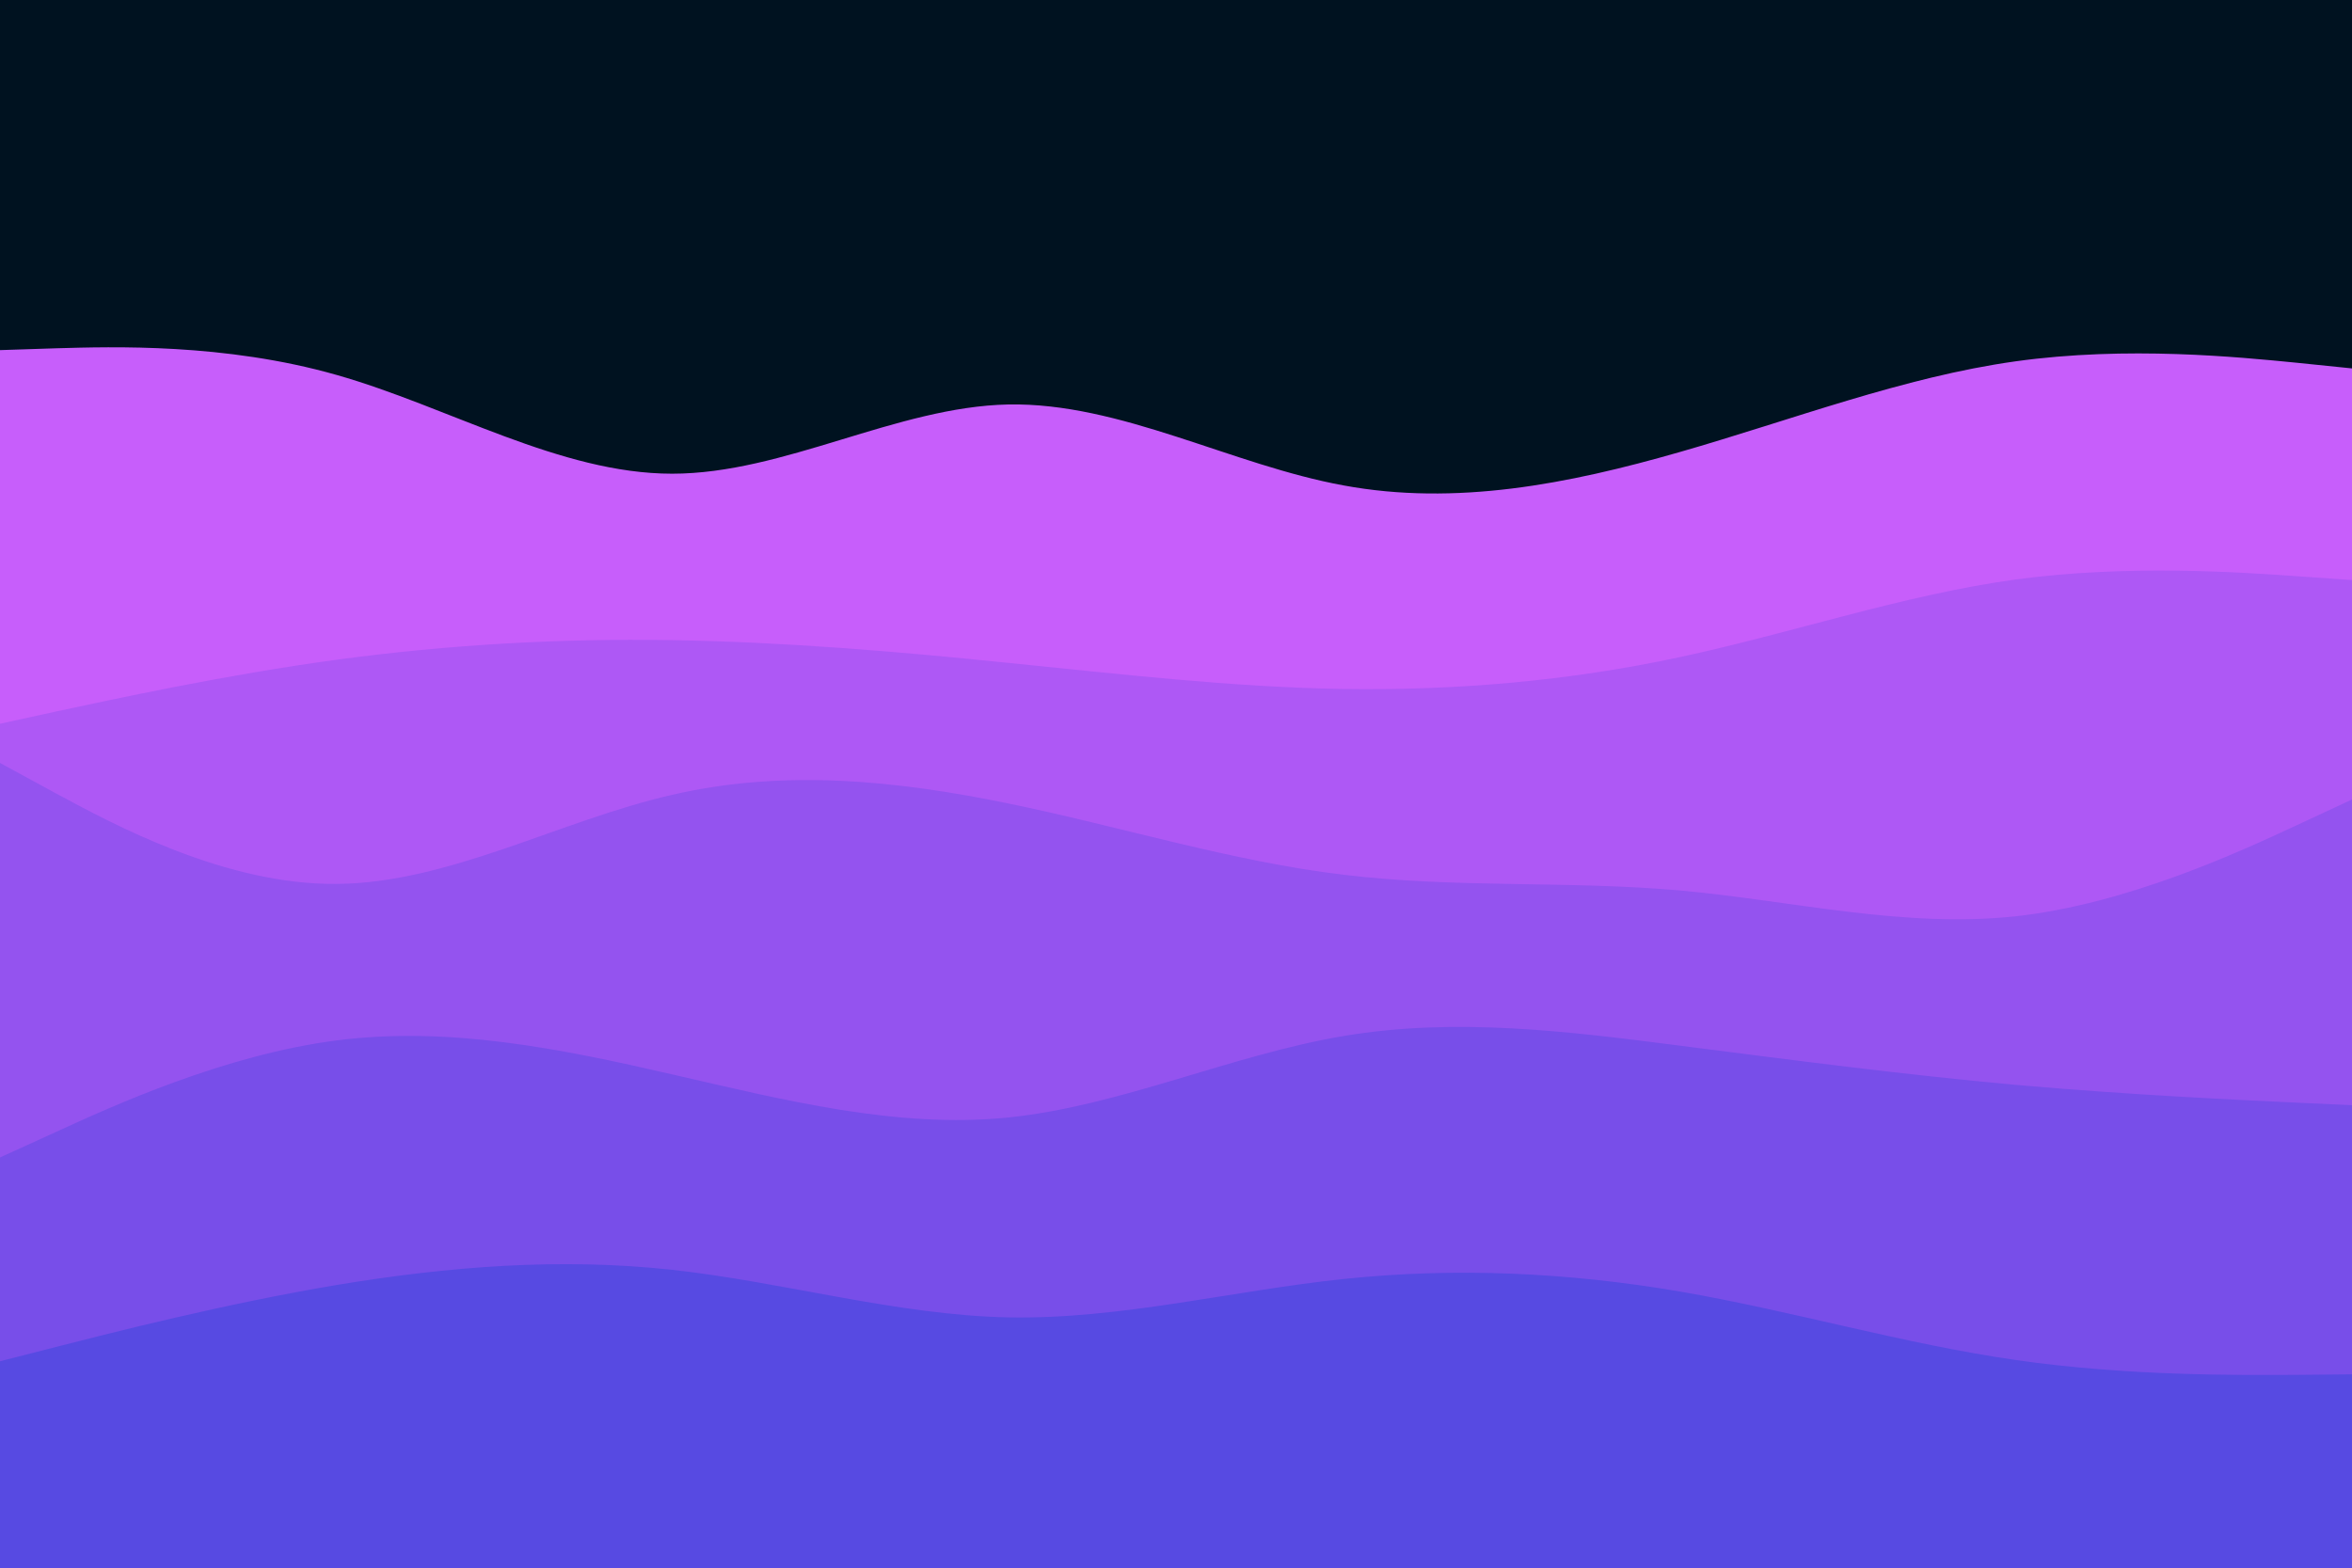
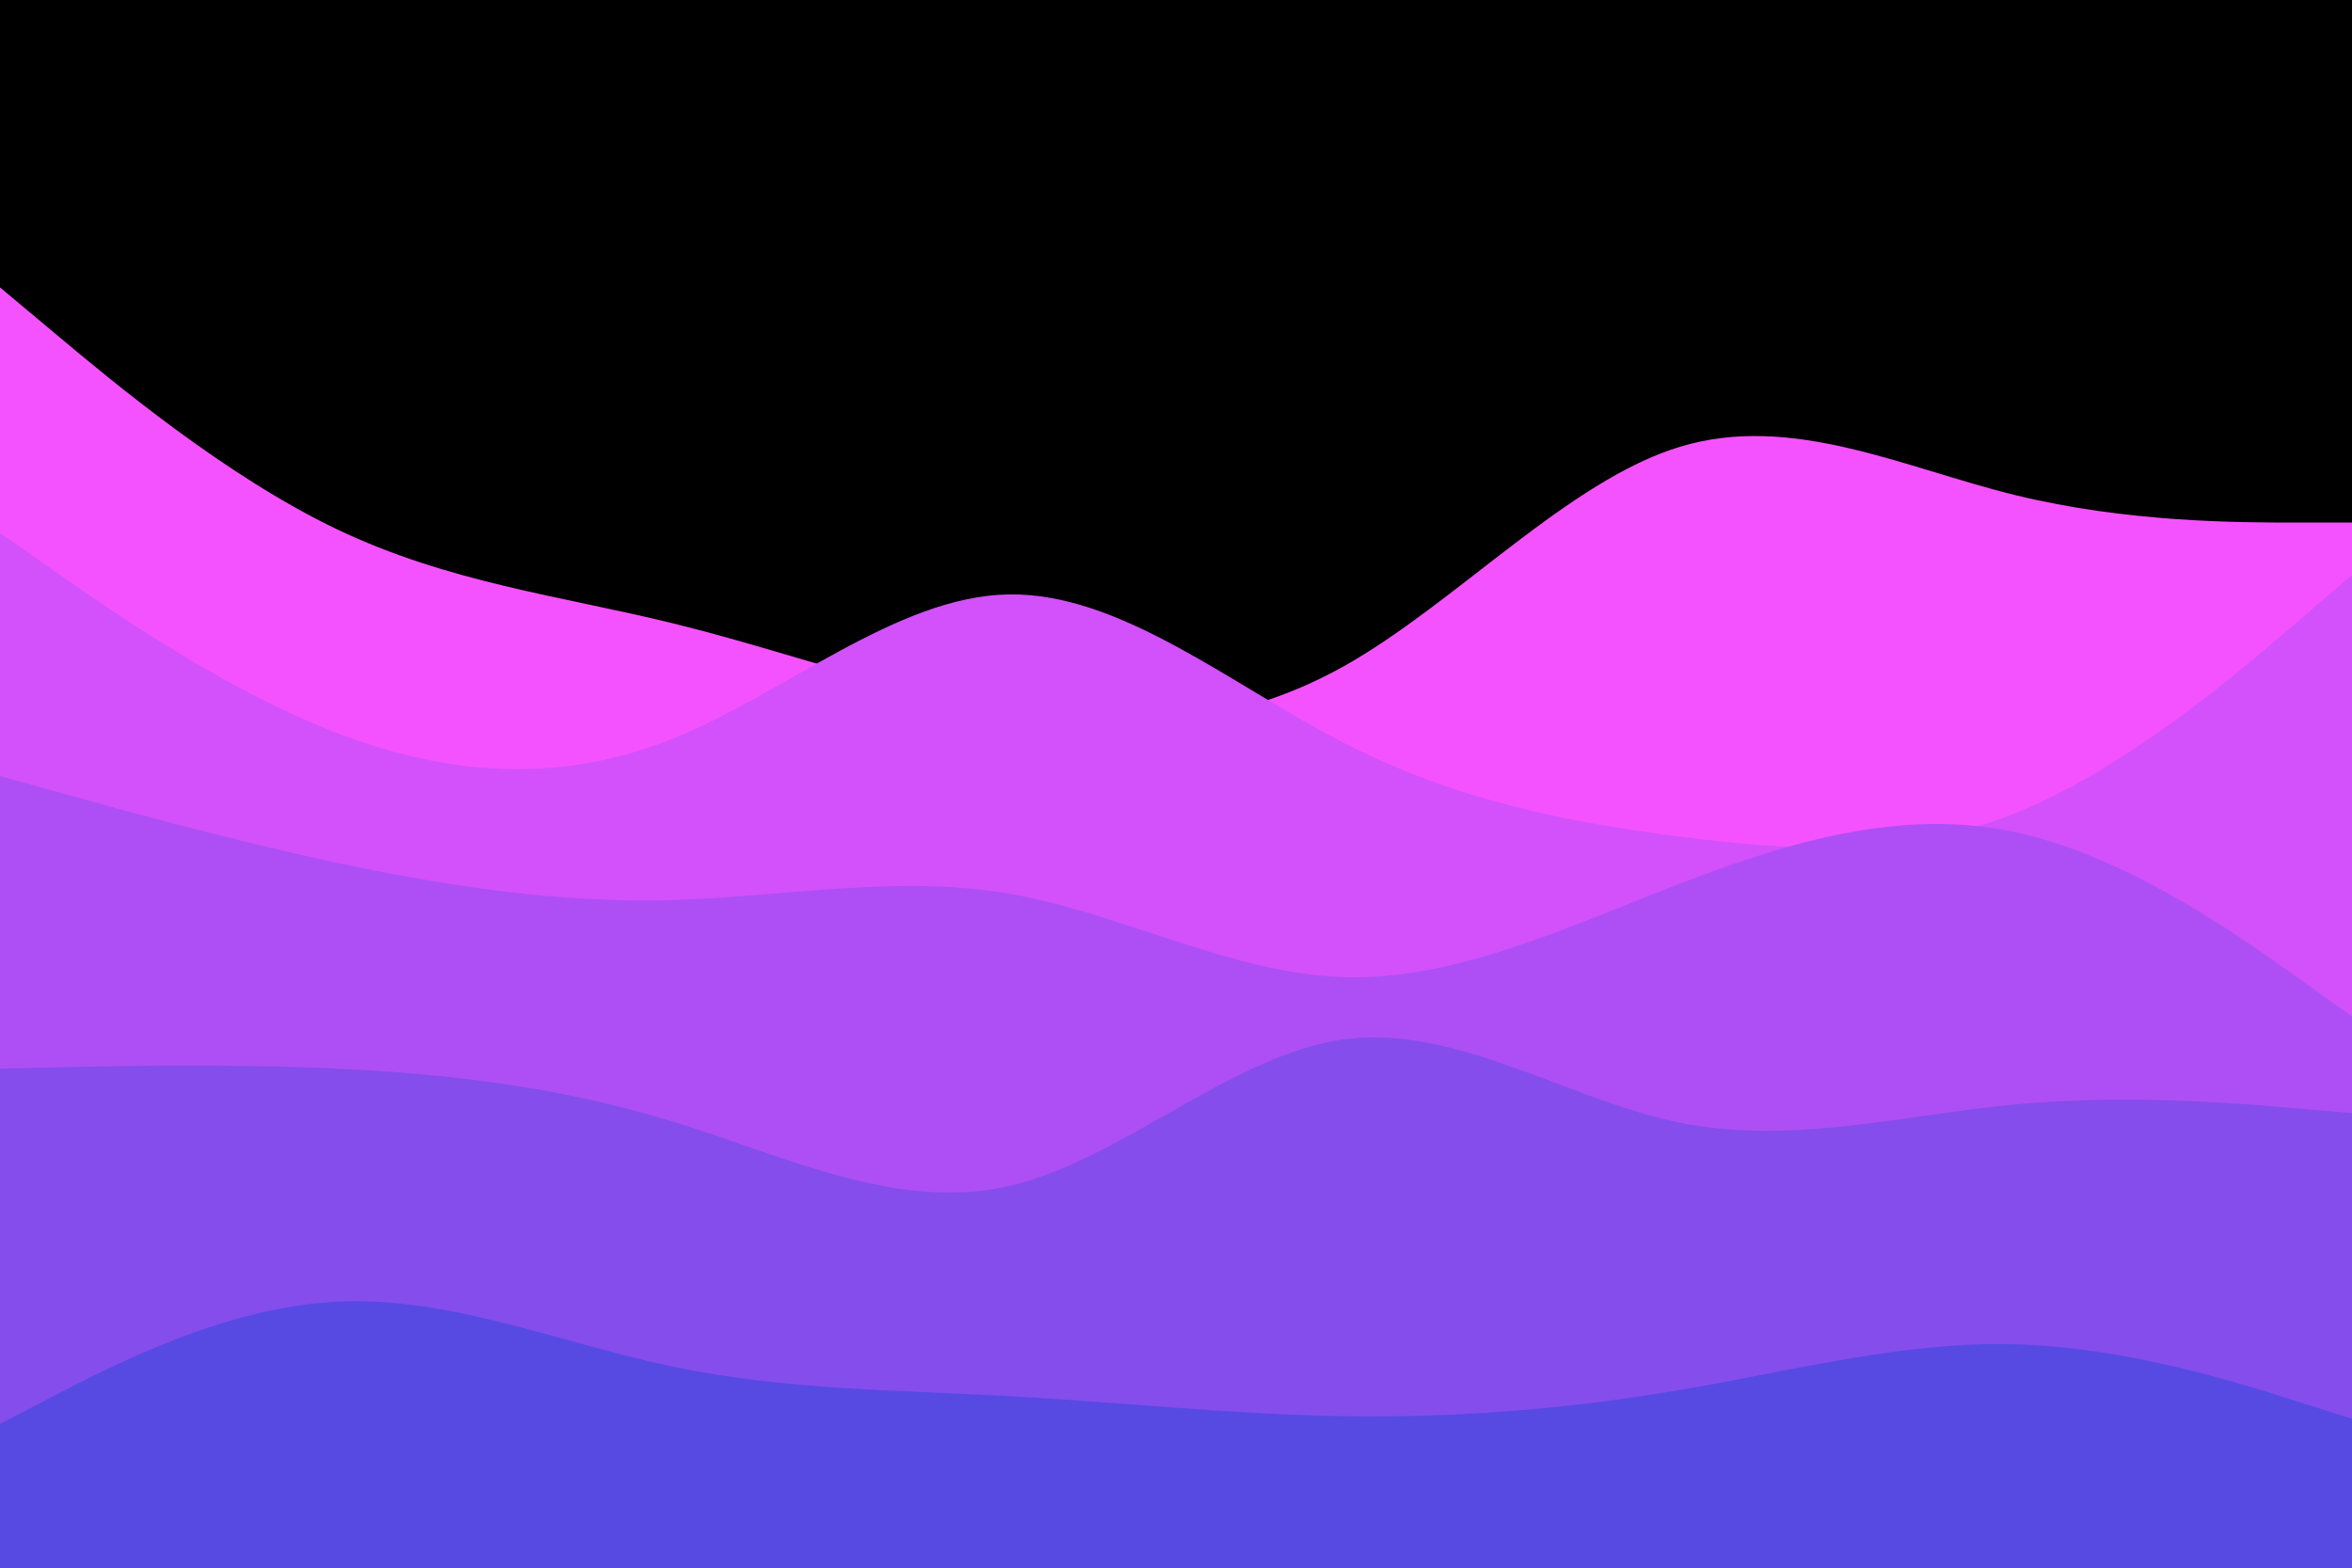
<svg xmlns="http://www.w3.org/2000/svg" id="visual" viewBox="0 0 900 600" width="900" height="600" version="1.1">
-   <rect x="0" y="0" width="900" height="600" fill="#001220" />
-   <path d="M0 134L21.5 133.3C43 132.7 86 131.3 128.8 143.5C171.7 155.7 214.3 181.3 257.2 181.3C300 181.3 343 155.7 385.8 154.8C428.7 154 471.3 178 514.2 185.8C557 193.7 600 185.3 642.8 173C685.7 160.7 728.3 144.3 771.2 138.3C814 132.3 857 136.7 878.5 138.8L900 141L900 601L878.5 601C857 601 814 601 771.2 601C728.3 601 685.7 601 642.8 601C600 601 557 601 514.2 601C471.3 601 428.7 601 385.8 601C343 601 300 601 257.2 601C214.3 601 171.7 601 128.8 601C86 601 43 601 21.5 601L0 601Z" fill="#c75efb" />
-   <path d="M0 277L21.5 272.3C43 267.7 86 258.3 128.8 252.5C171.7 246.7 214.3 244.3 257.2 245C300 245.7 343 249.3 385.8 253.7C428.7 258 471.3 263 514.2 263.7C557 264.3 600 260.7 642.8 251.5C685.7 242.3 728.3 227.7 771.2 221.8C814 216 857 219 878.5 220.5L900 222L900 601L878.5 601C857 601 814 601 771.2 601C728.3 601 685.7 601 642.8 601C600 601 557 601 514.2 601C471.3 601 428.7 601 385.8 601C343 601 300 601 257.2 601C214.3 601 171.7 601 128.8 601C86 601 43 601 21.5 601L0 601Z" fill="#ae58f5" />
-   <path d="M0 292L21.5 303.7C43 315.3 86 338.7 128.8 338.3C171.7 338 214.3 314 257.2 304.2C300 294.3 343 298.7 385.8 307.5C428.7 316.3 471.3 329.7 514.2 334.8C557 340 600 337 642.8 340.8C685.7 344.7 728.3 355.3 771.2 350.7C814 346 857 326 878.5 316L900 306L900 601L878.5 601C857 601 814 601 771.2 601C728.3 601 685.7 601 642.8 601C600 601 557 601 514.2 601C471.3 601 428.7 601 385.8 601C343 601 300 601 257.2 601C214.3 601 171.7 601 128.8 601C86 601 43 601 21.5 601L0 601Z" fill="#9453ef" />
-   <path d="M0 443L21.5 433.2C43 423.3 86 403.7 128.8 398.2C171.7 392.7 214.3 401.3 257.2 411.2C300 421 343 432 385.8 427.7C428.7 423.3 471.3 403.7 514.2 396.5C557 389.3 600 394.7 642.8 400.2C685.7 405.7 728.3 411.3 771.2 415.2C814 419 857 421 878.5 422L900 423L900 601L878.5 601C857 601 814 601 771.2 601C728.3 601 685.7 601 642.8 601C600 601 557 601 514.2 601C471.3 601 428.7 601 385.8 601C343 601 300 601 257.2 601C214.3 601 171.7 601 128.8 601C86 601 43 601 21.5 601L0 601Z" fill="#784ee9" />
-   <path d="M0 521L21.5 515.5C43 510 86 499 128.8 491.8C171.7 484.7 214.3 481.3 257.2 486C300 490.7 343 503.3 385.8 504.2C428.7 505 471.3 494 514.2 489.5C557 485 600 487 642.8 494.3C685.7 501.7 728.3 514.3 771.2 520.5C814 526.7 857 526.3 878.5 526.2L900 526L900 601L878.5 601C857 601 814 601 771.2 601C728.3 601 685.7 601 642.8 601C600 601 557 601 514.2 601C471.3 601 428.7 601 385.8 601C343 601 300 601 257.2 601C214.3 601 171.7 601 128.8 601C86 601 43 601 21.5 601L0 601Z" fill="#574ae2" />
+   <rect x="0" y="0" width="900" height="600" fill="#000000" />
+   <path d="M0 110L21.5 128C43 146 86 182 128.8 202.5C171.7 223 214.3 228 257.2 238.5C300 249 343 265 385.8 272.5C428.7 280 471.3 279 514.2 255C557 231 600 184 642.8 171C685.7 158 728.3 179 771.2 189.5C814 200 857 200 878.5 200L900 200L900 601L878.5 601C857 601 814 601 771.2 601C728.3 601 685.7 601 642.8 601C600 601 557 601 514.2 601C471.3 601 428.7 601 385.8 601C343 601 300 601 257.2 601C214.3 601 171.7 601 128.8 601C86 601 43 601 21.5 601L0 601Z" fill="#f552ff" />
+   <path d="M0 204L21.5 219C43 234 86 264 128.8 280.5C171.7 297 214.3 300 257.2 282.8C300 265.7 343 228.3 385.8 227.5C428.7 226.7 471.3 262.3 514.2 284.3C557 306.3 600 314.7 642.8 320.2C685.7 325.7 728.3 328.3 771.2 311.2C814 294 857 257 878.5 238.5L900 220L900 601L878.5 601C857 601 814 601 771.2 601C728.3 601 685.7 601 642.8 601C600 601 557 601 514.2 601C471.3 601 428.7 601 385.8 601C343 601 300 601 257.2 601C214.3 601 171.7 601 128.8 601C86 601 43 601 21.5 601L0 601Z" fill="#d251fa" />
+   <path d="M0 297L21.5 303C43 309 86 321 128.8 330.2C171.7 339.3 214.3 345.7 257.2 344.5C300 343.3 343 334.7 385.8 342C428.7 349.3 471.3 372.7 514.2 374C557 375.3 600 354.7 642.8 338.2C685.7 321.7 728.3 309.3 771.2 318.5C814 327.7 857 358.3 878.5 373.7L900 389L900 601L878.5 601C857 601 814 601 771.2 601C728.3 601 685.7 601 642.8 601C600 601 557 601 514.2 601C471.3 601 428.7 601 385.8 601C343 601 300 601 257.2 601C214.3 601 171.7 601 128.8 601C86 601 43 601 21.5 601L0 601Z" fill="#ad4ff4" />
+   <path d="M0 409L21.5 408.5C43 408 86 407 128.8 409C171.7 411 214.3 416 257.2 429.2C300 442.3 343 463.7 385.8 454C428.7 444.3 471.3 403.7 514.2 397.8C557 392 600 421 642.8 429.7C685.7 438.3 728.3 426.7 771.2 422.7C814 418.7 857 422.3 878.5 424.2L900 426L900 601L878.5 601C857 601 814 601 771.2 601C728.3 601 685.7 601 642.8 601C600 601 557 601 514.2 601C471.3 601 428.7 601 385.8 601C343 601 300 601 257.2 601C214.3 601 171.7 601 128.8 601C86 601 43 601 21.5 601L0 601Z" fill="#854dec" />
+   <path d="M0 545L21.5 533.8C43 522.7 86 500.3 128.8 498.2C171.7 496 214.3 514 257.2 523C300 532 343 532 385.8 534.3C428.7 536.7 471.3 541.3 514.2 542C557 542.7 600 539.3 642.8 532C685.7 524.7 728.3 513.3 771.2 514.5C814 515.7 857 529.3 878.5 536.2L900 543L900 601L878.5 601C857 601 814 601 771.2 601C728.3 601 685.7 601 642.8 601C600 601 557 601 514.2 601C471.3 601 428.7 601 385.8 601C343 601 300 601 257.2 601C214.3 601 171.7 601 128.8 601C86 601 43 601 21.5 601L0 601Z" fill="#574ae2" />
</svg>
